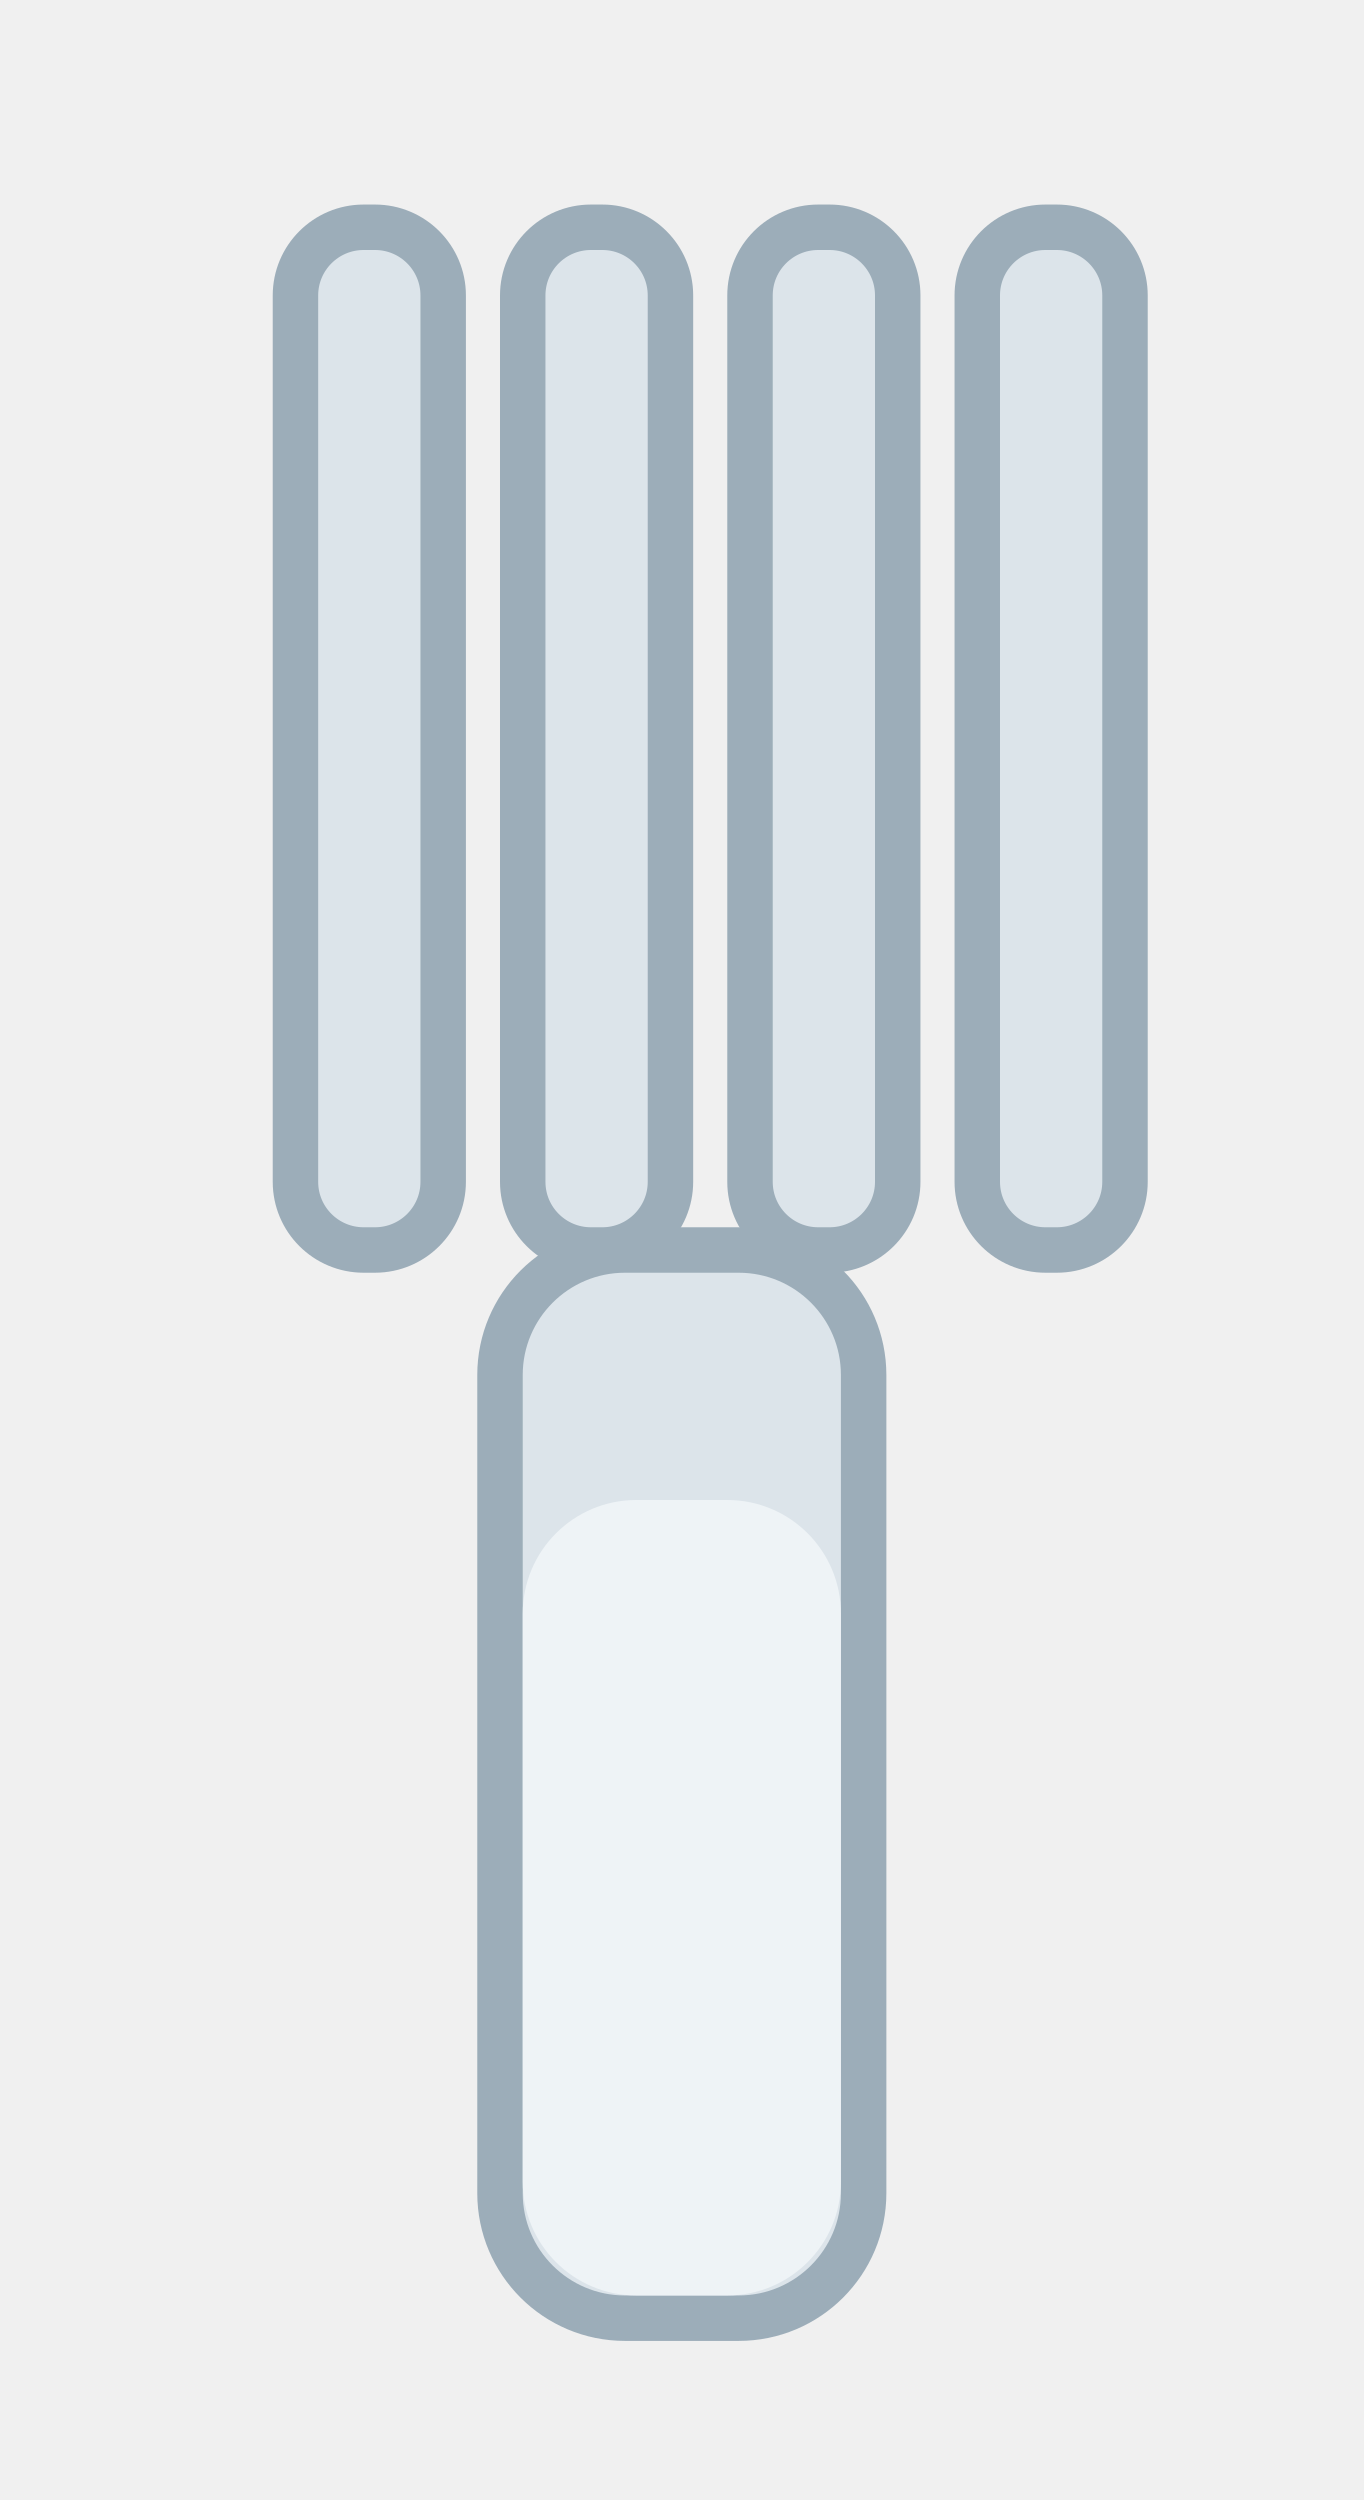
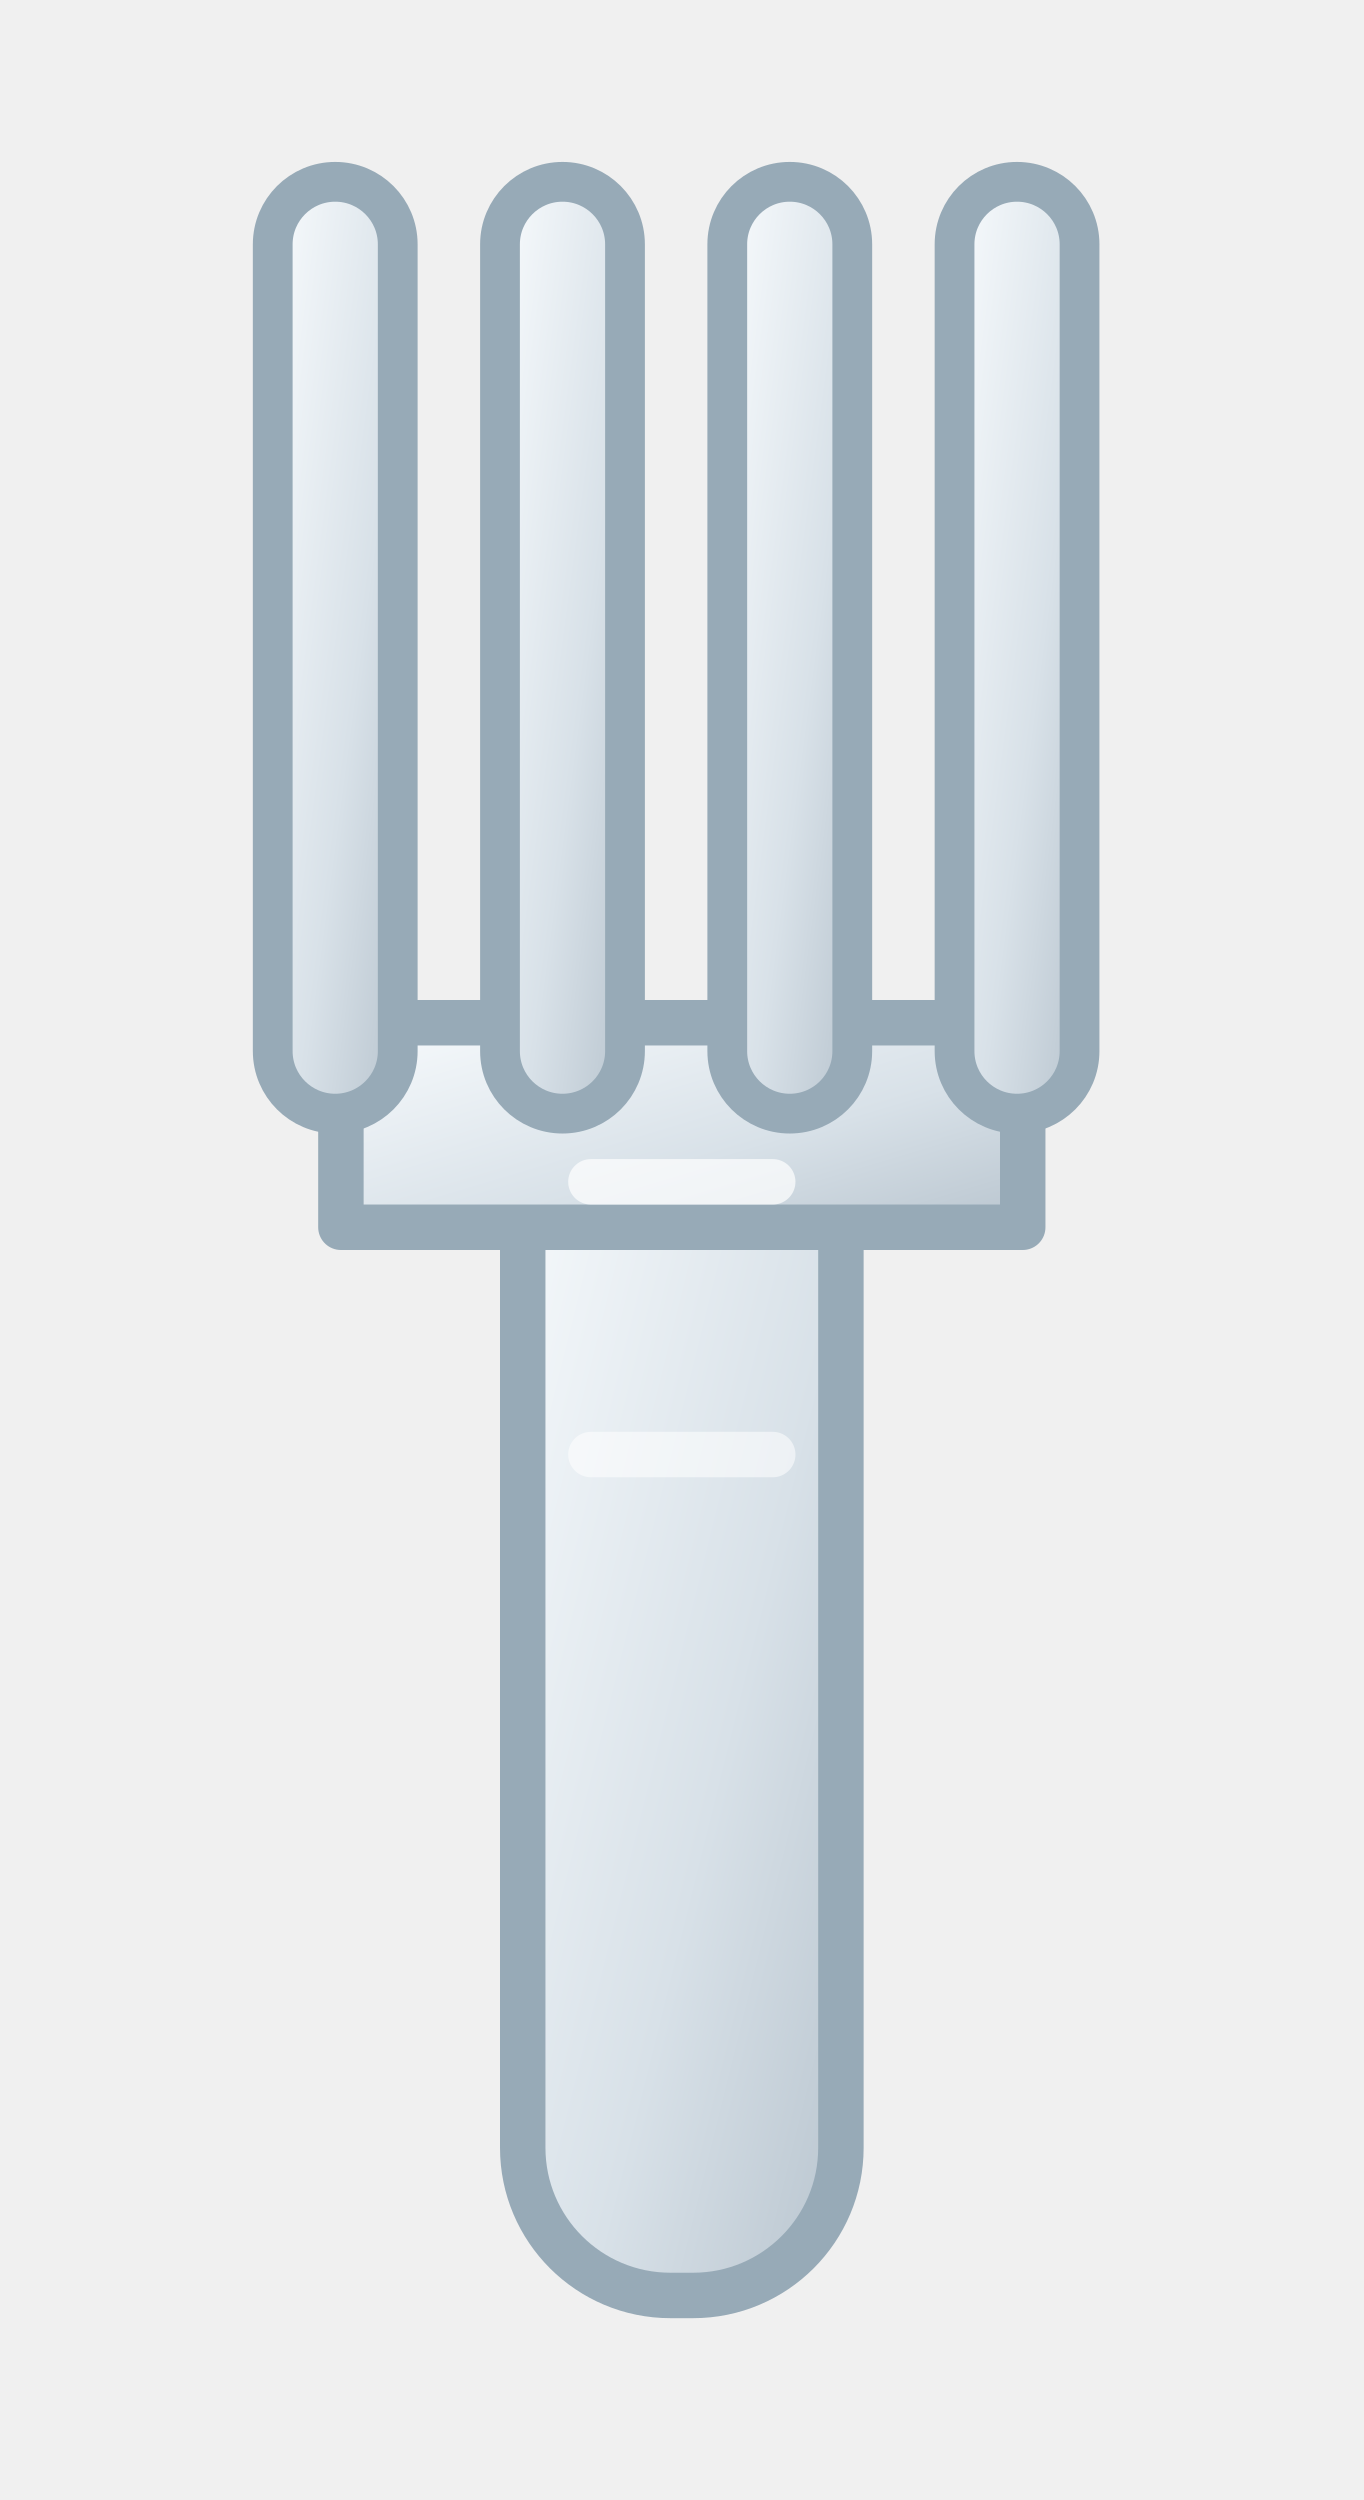
<svg xmlns="http://www.w3.org/2000/svg" viewBox="0 0 120 220" role="img" aria-labelledby="title desc">
-   <rect x="44" y="110" width="32" height="94" rx="11" fill="#dce4ea" stroke="#9cadb9" stroke-width="4" />
-   <rect x="46" y="132" width="28" height="70" rx="10" fill="#eef3f6" />
-   <rect x="26" y="20" width="13" height="90" rx="6" fill="#dce4ea" stroke="#9cadb9" stroke-width="4" />
-   <rect x="46" y="20" width="13" height="90" rx="6" fill="#dce4ea" stroke="#9cadb9" stroke-width="4" />
-   <rect x="66" y="20" width="13" height="90" rx="6" fill="#dce4ea" stroke="#9cadb9" stroke-width="4" />
-   <rect x="86" y="20" width="13" height="90" rx="6" fill="#dce4ea" stroke="#9cadb9" stroke-width="4" />
+   <defs>
+     <linearGradient id="forkMetal" x1="0%" x2="100%" y1="0%" y2="100%">
+       <stop offset="0%" stop-color="#f8fbfd" />
+       <stop offset="60%" stop-color="#d8e1e8" />
+       <stop offset="100%" stop-color="#b9c5cf" />
+     </linearGradient>
+   </defs>
+   <rect x="46" y="90" width="28" height="112" rx="13" fill="url(#forkMetal)" stroke="#97aab7" stroke-width="4" />
+   <path d="M30 90H90V108H30Z" fill="url(#forkMetal)" stroke="#97aab7" stroke-width="4" stroke-linejoin="round" />
+   <rect x="24" y="16" width="11" height="82" rx="5.5" fill="url(#forkMetal)" stroke="#97aab7" stroke-width="3.5" />
+   <rect x="44" y="16" width="11" height="82" rx="5.5" fill="url(#forkMetal)" stroke="#97aab7" stroke-width="3.5" />
+   <rect x="64" y="16" width="11" height="82" rx="5.5" fill="url(#forkMetal)" stroke="#97aab7" stroke-width="3.5" />
+   <rect x="84" y="16" width="11" height="82" rx="5.5" fill="url(#forkMetal)" stroke="#97aab7" stroke-width="3.5" />
+   <path d="M52 104H68" stroke="#ffffff" stroke-linecap="round" stroke-width="4" stroke-opacity="0.7" />
+   <path d="M52 128H68" stroke="#ffffff" stroke-linecap="round" stroke-width="4" stroke-opacity="0.55" />
</svg>
